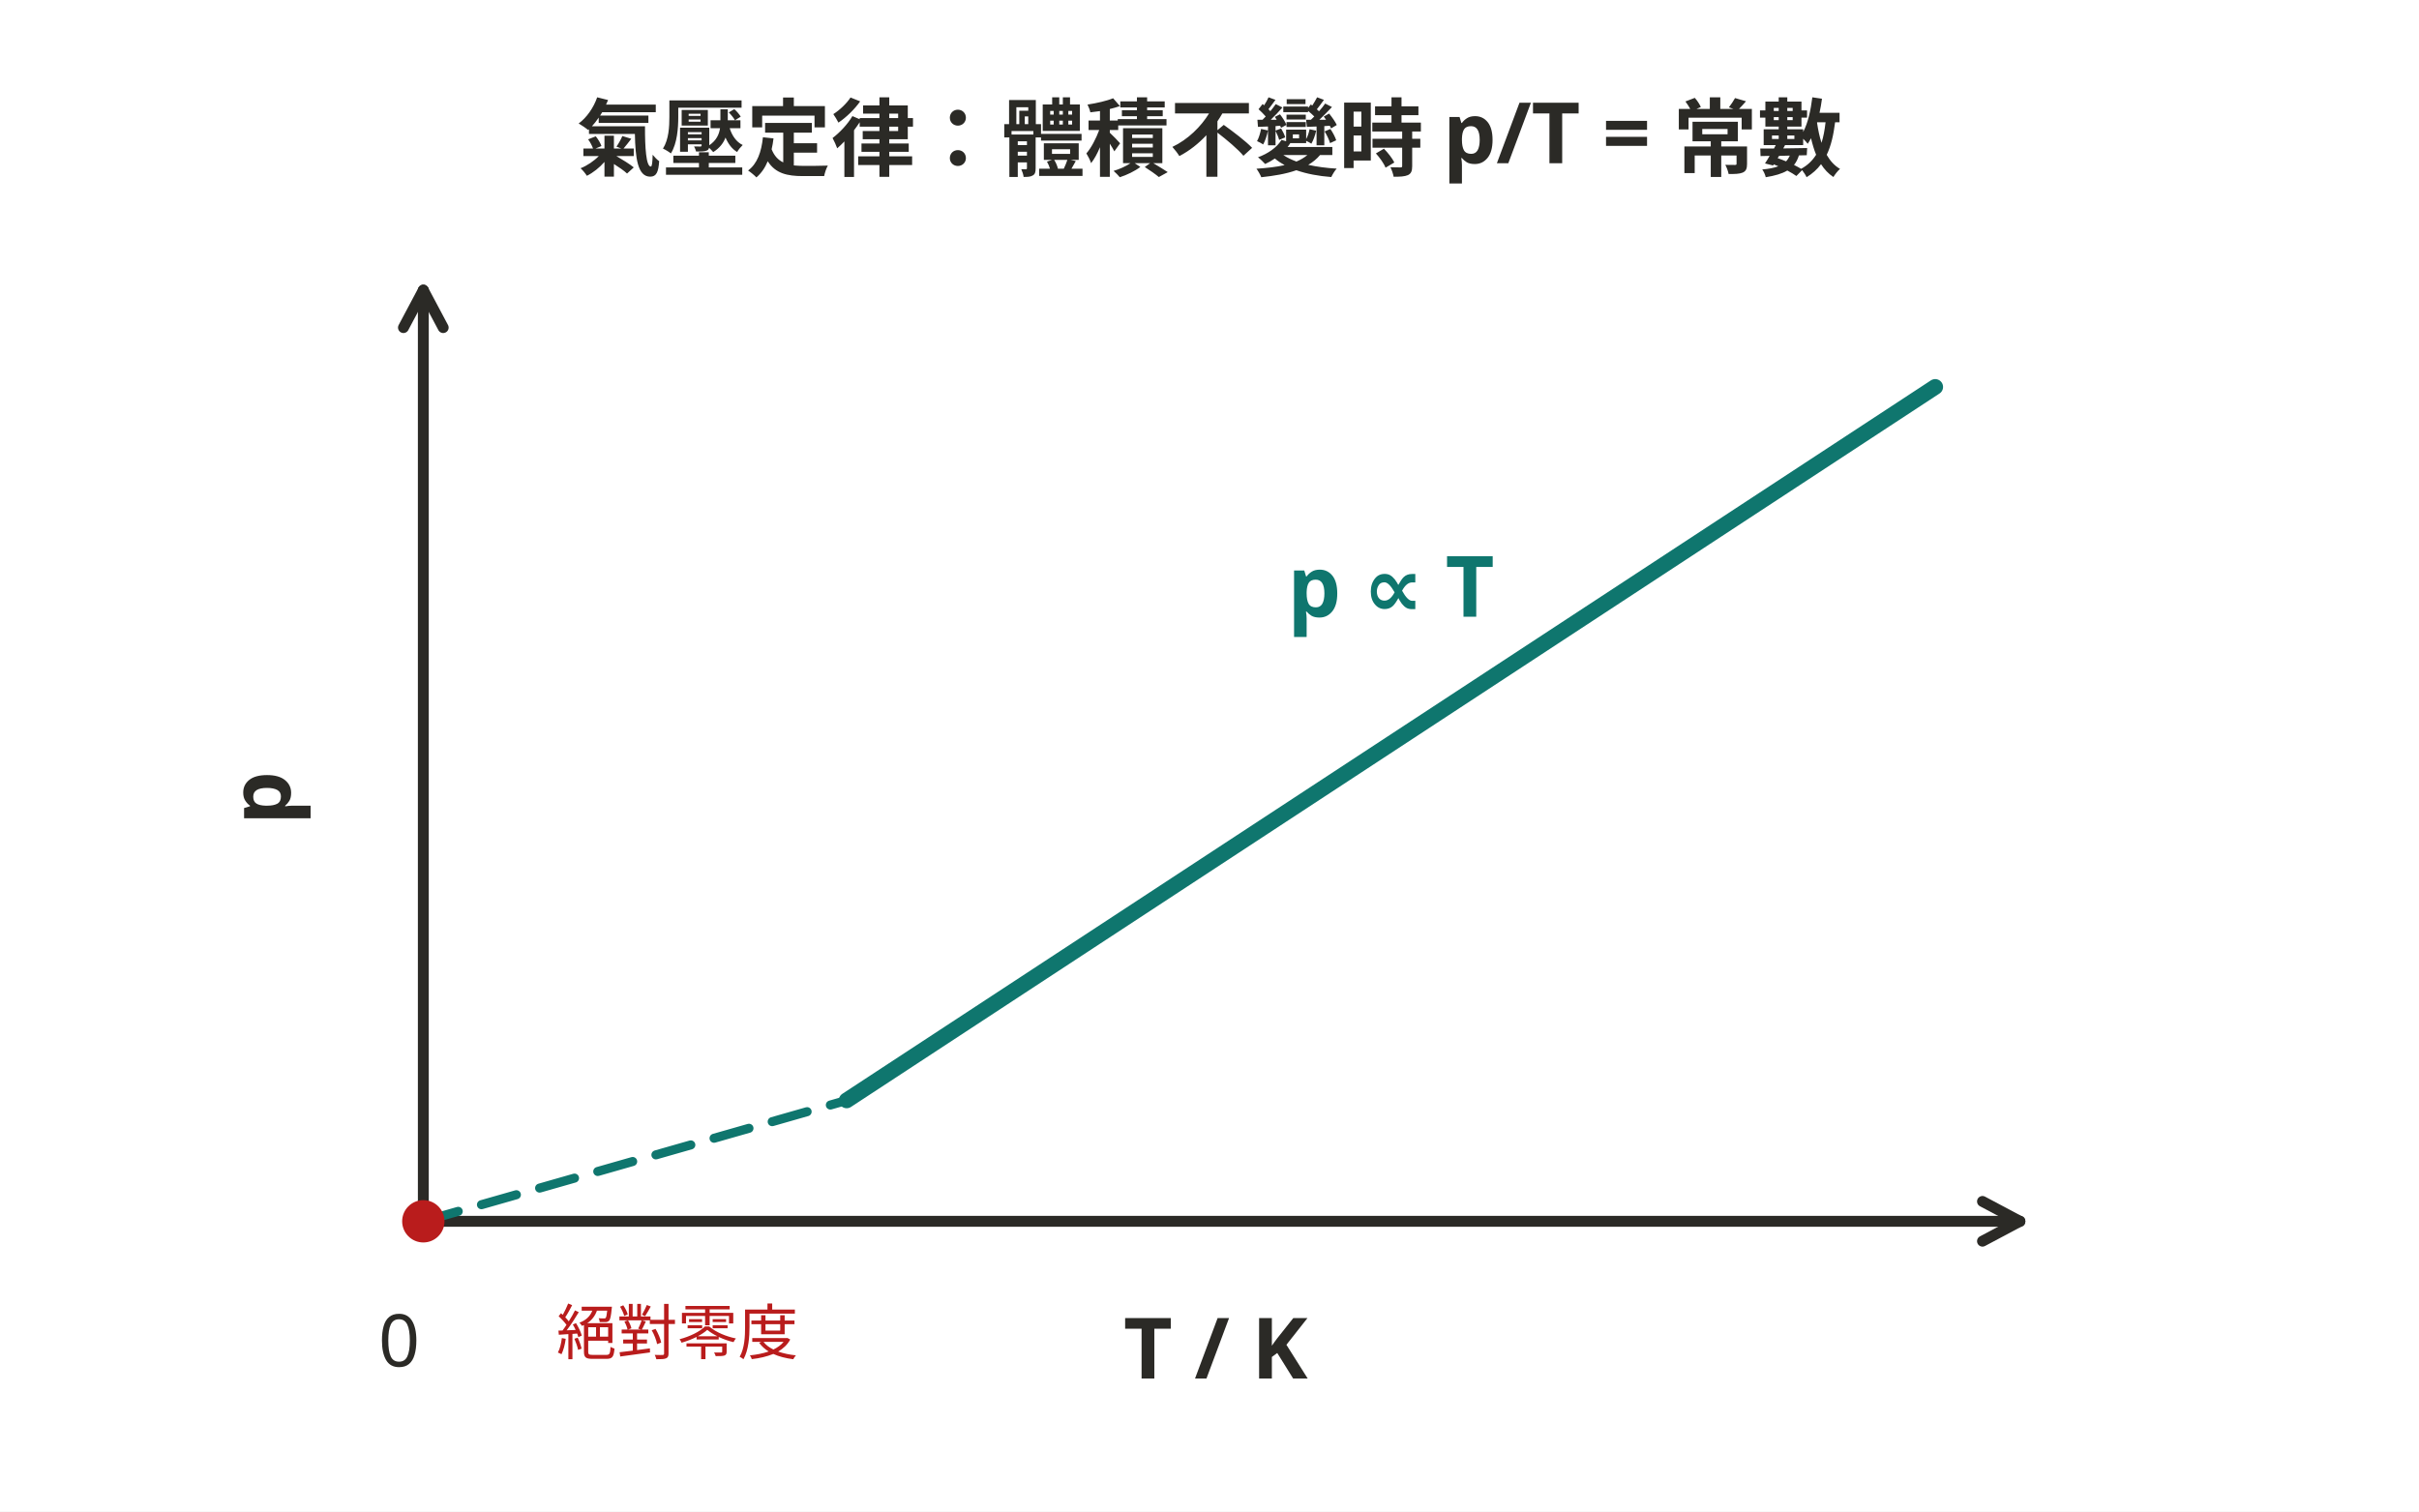
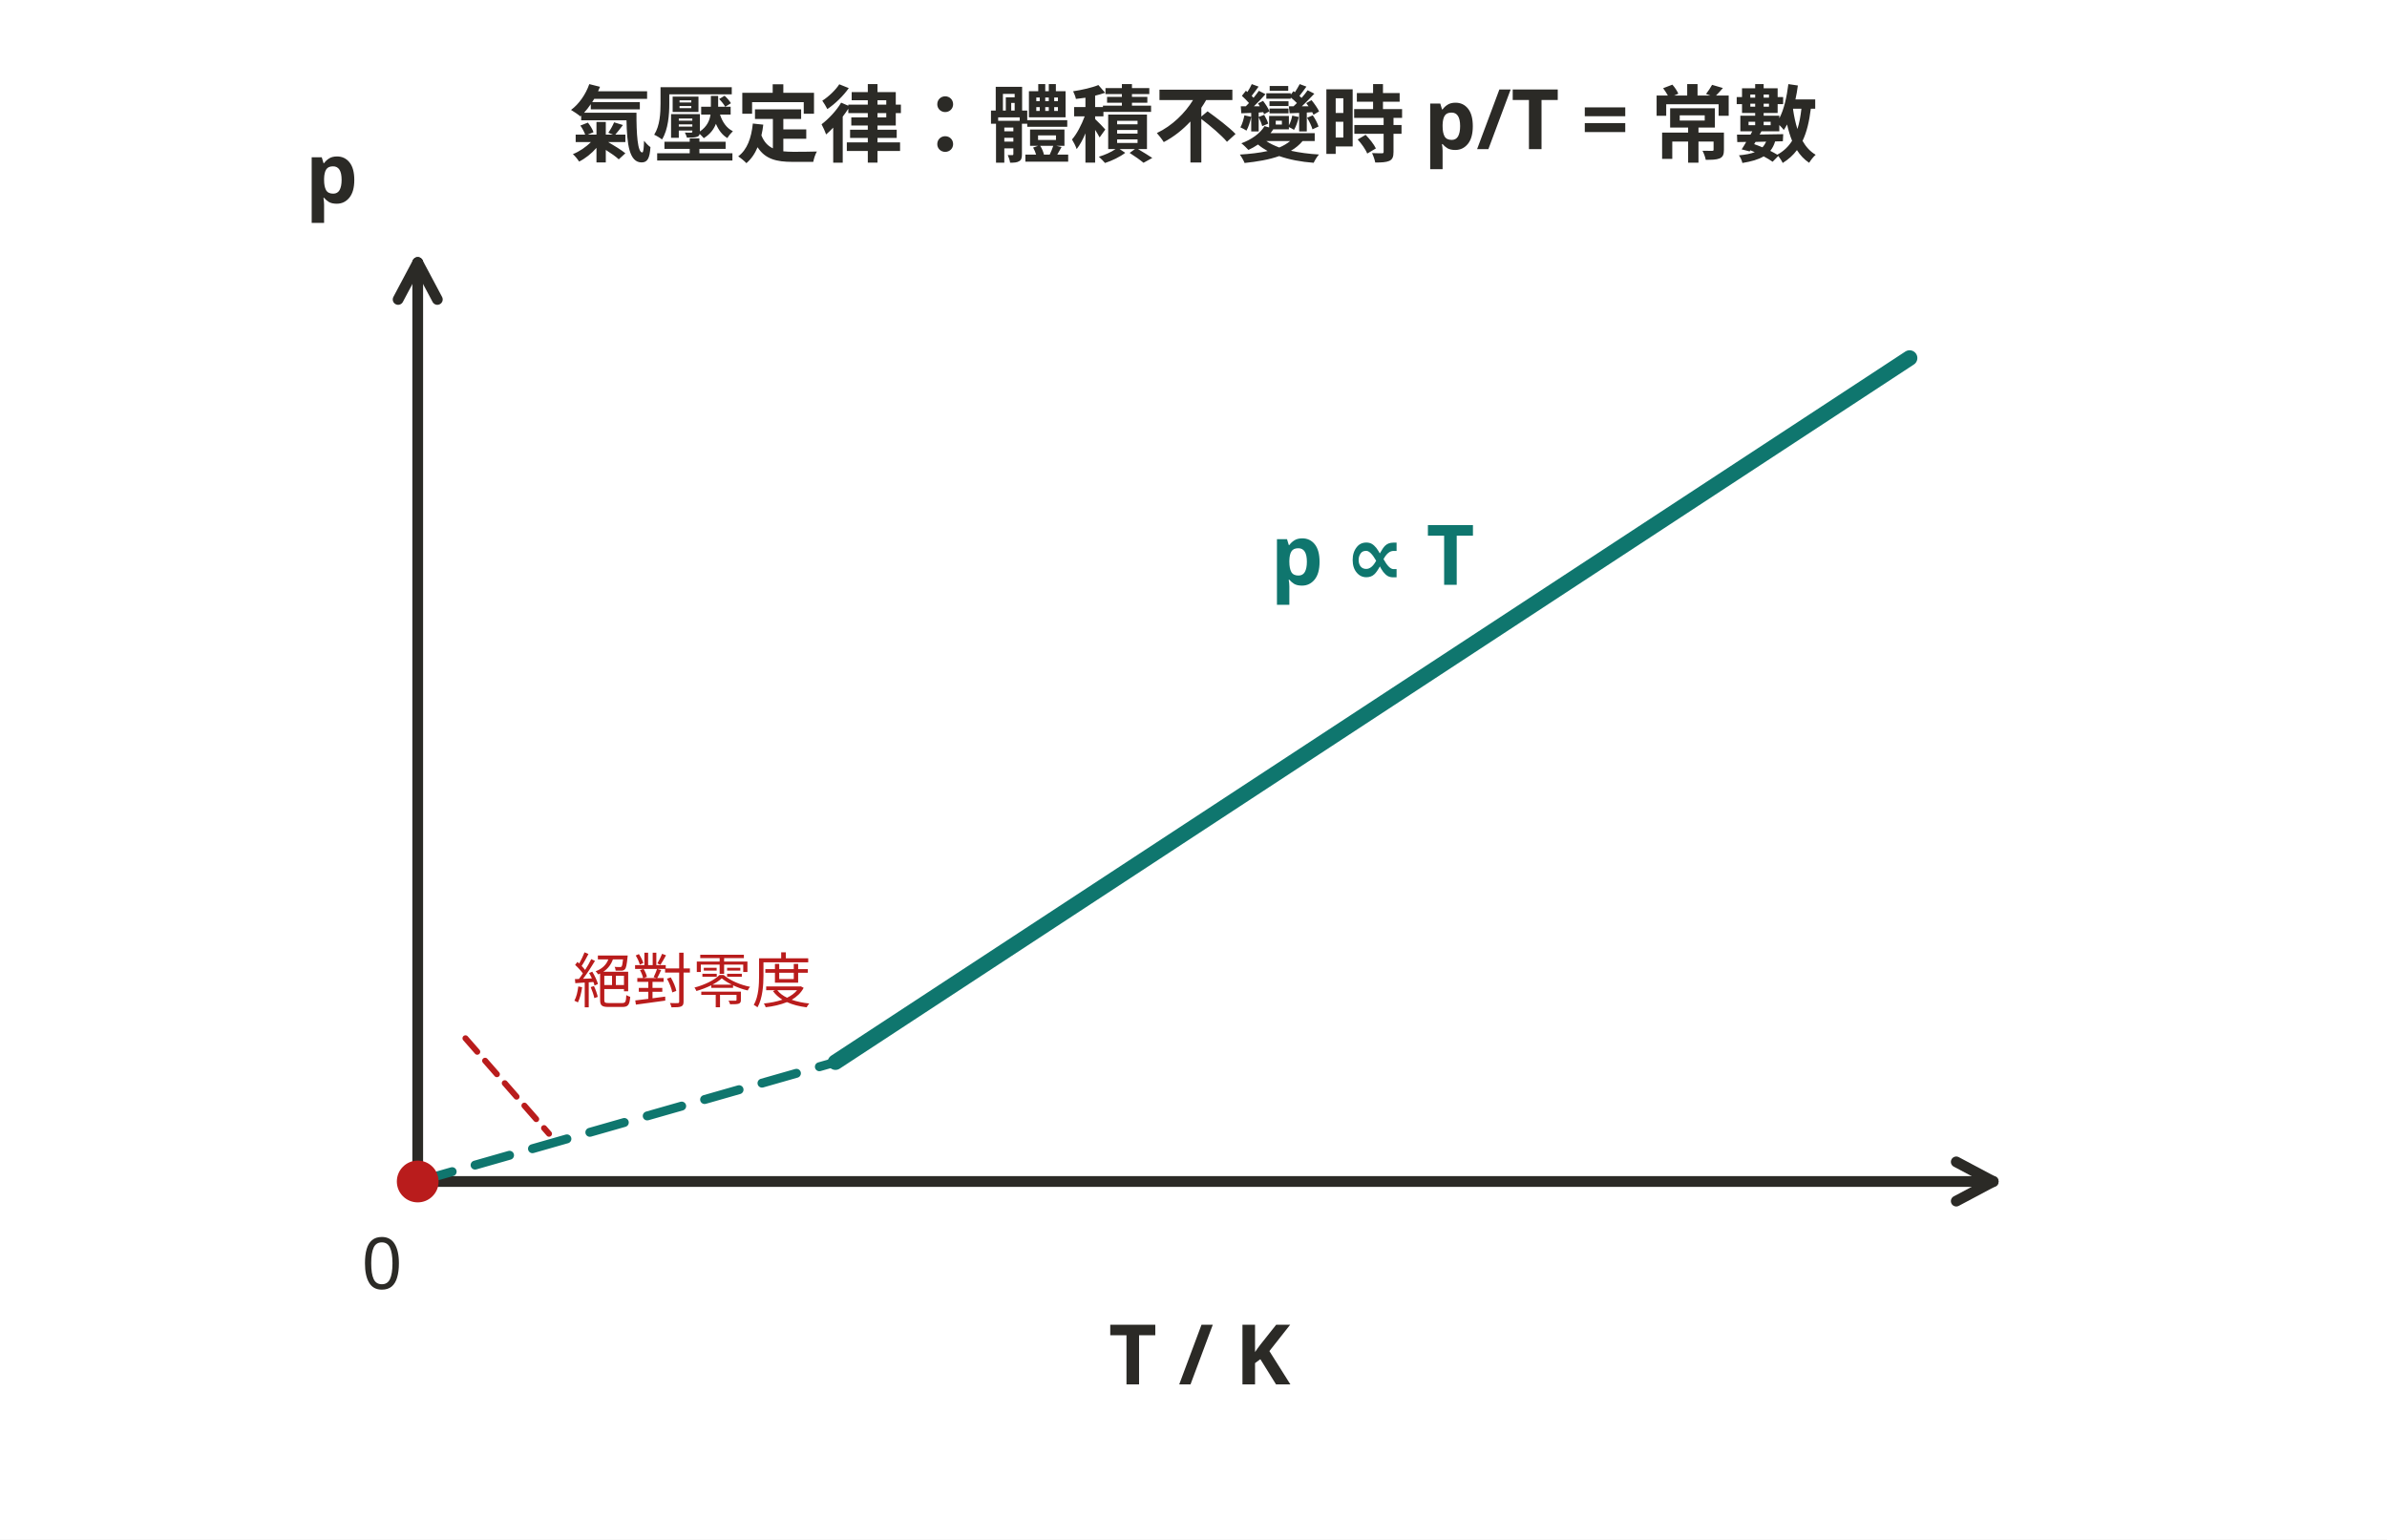
- <svg xmlns="http://www.w3.org/2000/svg" viewBox="0 0 400 250" width="400" height="250" font-family="'Microsoft JhengHei','PingFang TC','Noto Sans TC',system-ui,sans-serif">
-   <rect x="0" y="0" width="400" height="250" fill="#ffffff" />
-   <line x1="70" y1="202" x2="334" y2="202" stroke="#2b2a26" stroke-width="1.8" stroke-linecap="round" />
-   <line x1="334" y1="202" x2="327.819" y2="205.286" stroke="#2b2a26" stroke-width="1.8" stroke-linecap="round" />
-   <line x1="334" y1="202" x2="327.819" y2="198.714" stroke="#2b2a26" stroke-width="1.8" stroke-linecap="round" />
-   <line x1="70" y1="202" x2="70" y2="48" stroke="#2b2a26" stroke-width="1.8" stroke-linecap="round" />
-   <line x1="70" y1="48" x2="73.286" y2="54.181" stroke="#2b2a26" stroke-width="1.8" stroke-linecap="round" />
-   <line x1="70" y1="48" x2="66.714" y2="54.181" stroke="#2b2a26" stroke-width="1.8" stroke-linecap="round" />
-   <text x="201" y="228" font-size="14" fill="#2b2a26" text-anchor="middle" font-weight="bold">T / K</text>
-   <text x="48" y="132" font-size="14" fill="#2b2a26" text-anchor="middle" font-weight="bold" transform="rotate(-90 48 132)">p</text>
-   <line x1="140" y1="182" x2="320" y2="64" stroke="#0f766e" stroke-width="2.6" stroke-linecap="round" />
-   <line x1="70" y1="202" x2="140" y2="182" stroke="#0f766e" stroke-width="1.5" stroke-linecap="round" stroke-dasharray="6,4" />
-   <circle cx="70" cy="202" r="3.5" fill="#b91c1c" />
-   <text x="66" y="226" font-size="12" fill="#2b2a26" text-anchor="middle" font-weight="normal">0</text>
-   <text x="92" y="224" font-size="10" fill="#b91c1c" text-anchor="start" font-weight="normal">絕對零度</text>
-   <text x="230" y="102" font-size="14" fill="#0f766e" text-anchor="middle" font-weight="bold">p ∝ T</text>
-   <text x="200" y="28" font-size="14" fill="#2b2a26" text-anchor="middle" font-weight="bold">氣壓定律：體積不變時  p/T = 常數</text>
+ <svg xmlns="http://www.w3.org/2000/svg" viewBox="0 0 400 258" width="400" height="258" font-family="'Microsoft JhengHei','PingFang TC','Noto Sans TC',system-ui,sans-serif">
+   <rect x="0" y="0" width="400" height="258" fill="#ffffff" />
+   <line x1="70" y1="198" x2="334" y2="198" stroke="#2b2a26" stroke-width="1.8" stroke-linecap="round" />
+   <line x1="334" y1="198" x2="327.819" y2="201.286" stroke="#2b2a26" stroke-width="1.8" stroke-linecap="round" />
+   <line x1="334" y1="198" x2="327.819" y2="194.714" stroke="#2b2a26" stroke-width="1.8" stroke-linecap="round" />
+   <line x1="70" y1="198" x2="70" y2="44" stroke="#2b2a26" stroke-width="1.8" stroke-linecap="round" />
+   <line x1="70" y1="44" x2="73.286" y2="50.181" stroke="#2b2a26" stroke-width="1.8" stroke-linecap="round" />
+   <line x1="70" y1="44" x2="66.714" y2="50.181" stroke="#2b2a26" stroke-width="1.8" stroke-linecap="round" />
+   <text x="201" y="232" font-size="14" fill="#2b2a26" text-anchor="middle" font-weight="bold">T / K</text>
+   <text x="60" y="34" font-size="14" fill="#2b2a26" text-anchor="end" font-weight="bold">p</text>
+   <line x1="140" y1="178" x2="320" y2="60" stroke="#0f766e" stroke-width="2.6" stroke-linecap="round" />
+   <line x1="70" y1="198" x2="140" y2="178" stroke="#0f766e" stroke-width="1.5" stroke-linecap="round" stroke-dasharray="6,4" />
+   <circle cx="70" cy="198" r="3.5" fill="#b91c1c" />
+   <text x="64" y="216" font-size="12" fill="#2b2a26" text-anchor="middle" font-weight="normal">0</text>
+   <text x="96" y="168" font-size="10" fill="#b91c1c" text-anchor="start" font-weight="normal">絕對零度</text>
+   <line x1="78" y1="174" x2="92" y2="190" stroke="#b91c1c" stroke-width="1" stroke-linecap="round" stroke-dasharray="3,2" />
+   <text x="230" y="98" font-size="14" fill="#0f766e" text-anchor="middle" font-weight="bold">p ∝ T</text>
+   <text x="200" y="26" font-size="14" fill="#2b2a26" text-anchor="middle" font-weight="bold">氣壓定律：體積不變時  p/T = 常數</text>
</svg>
